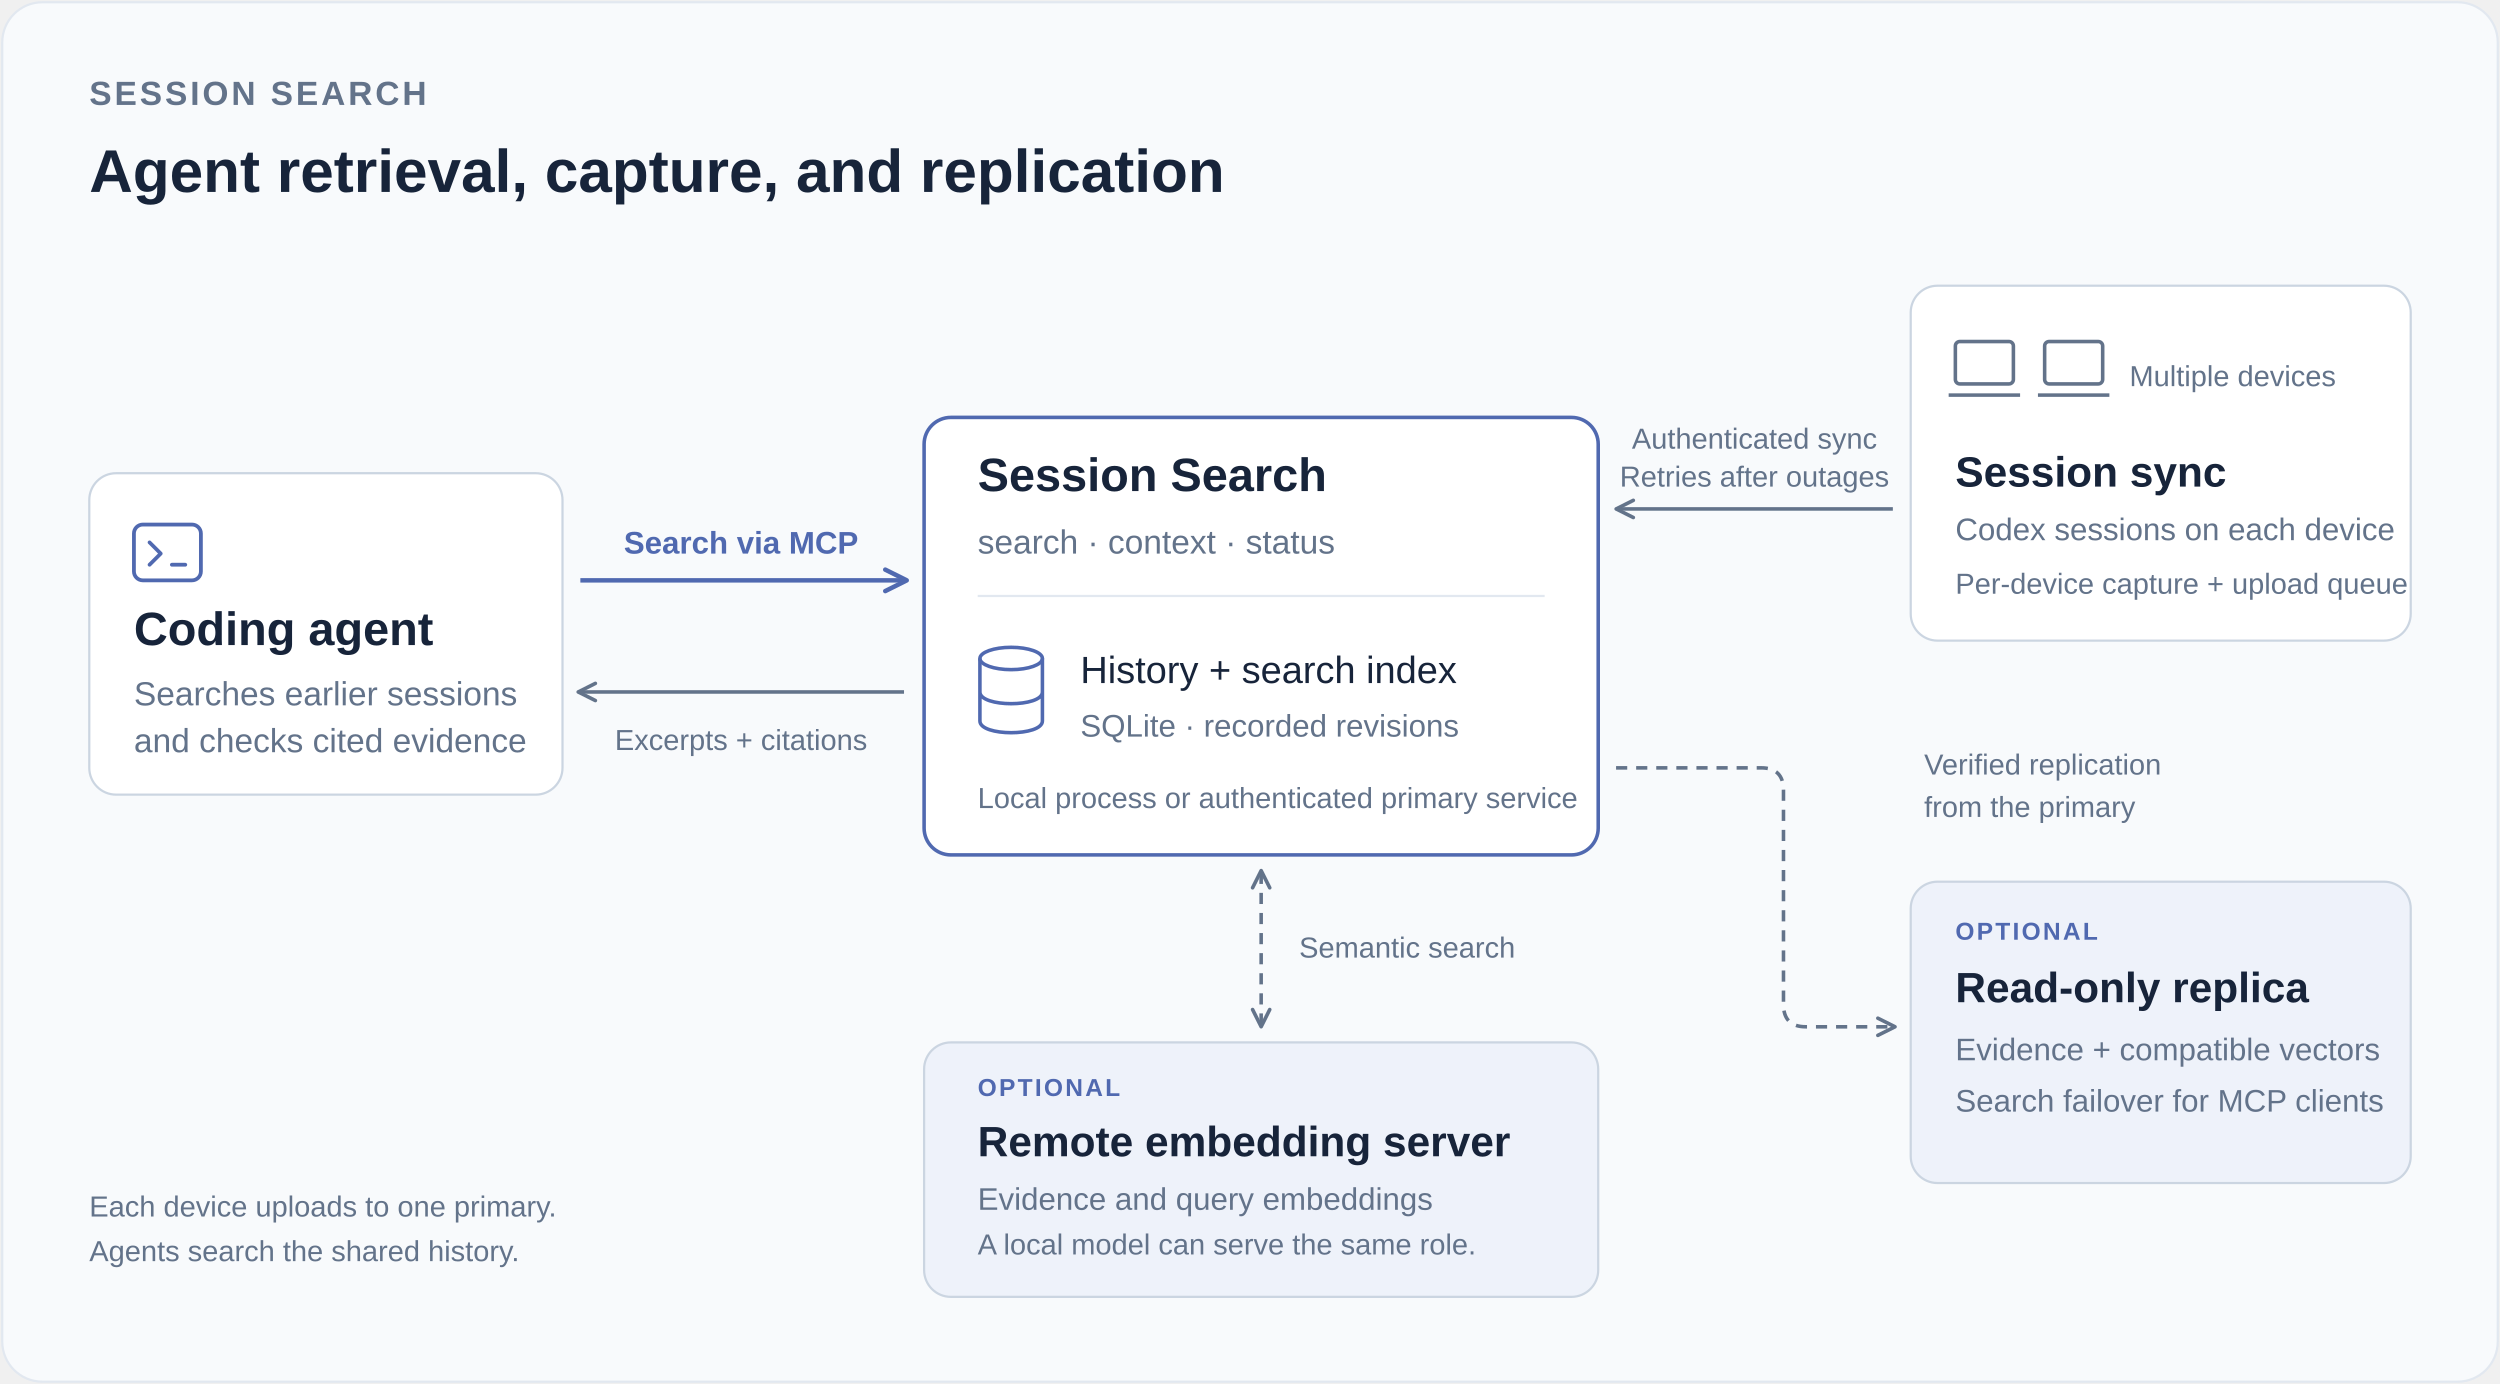
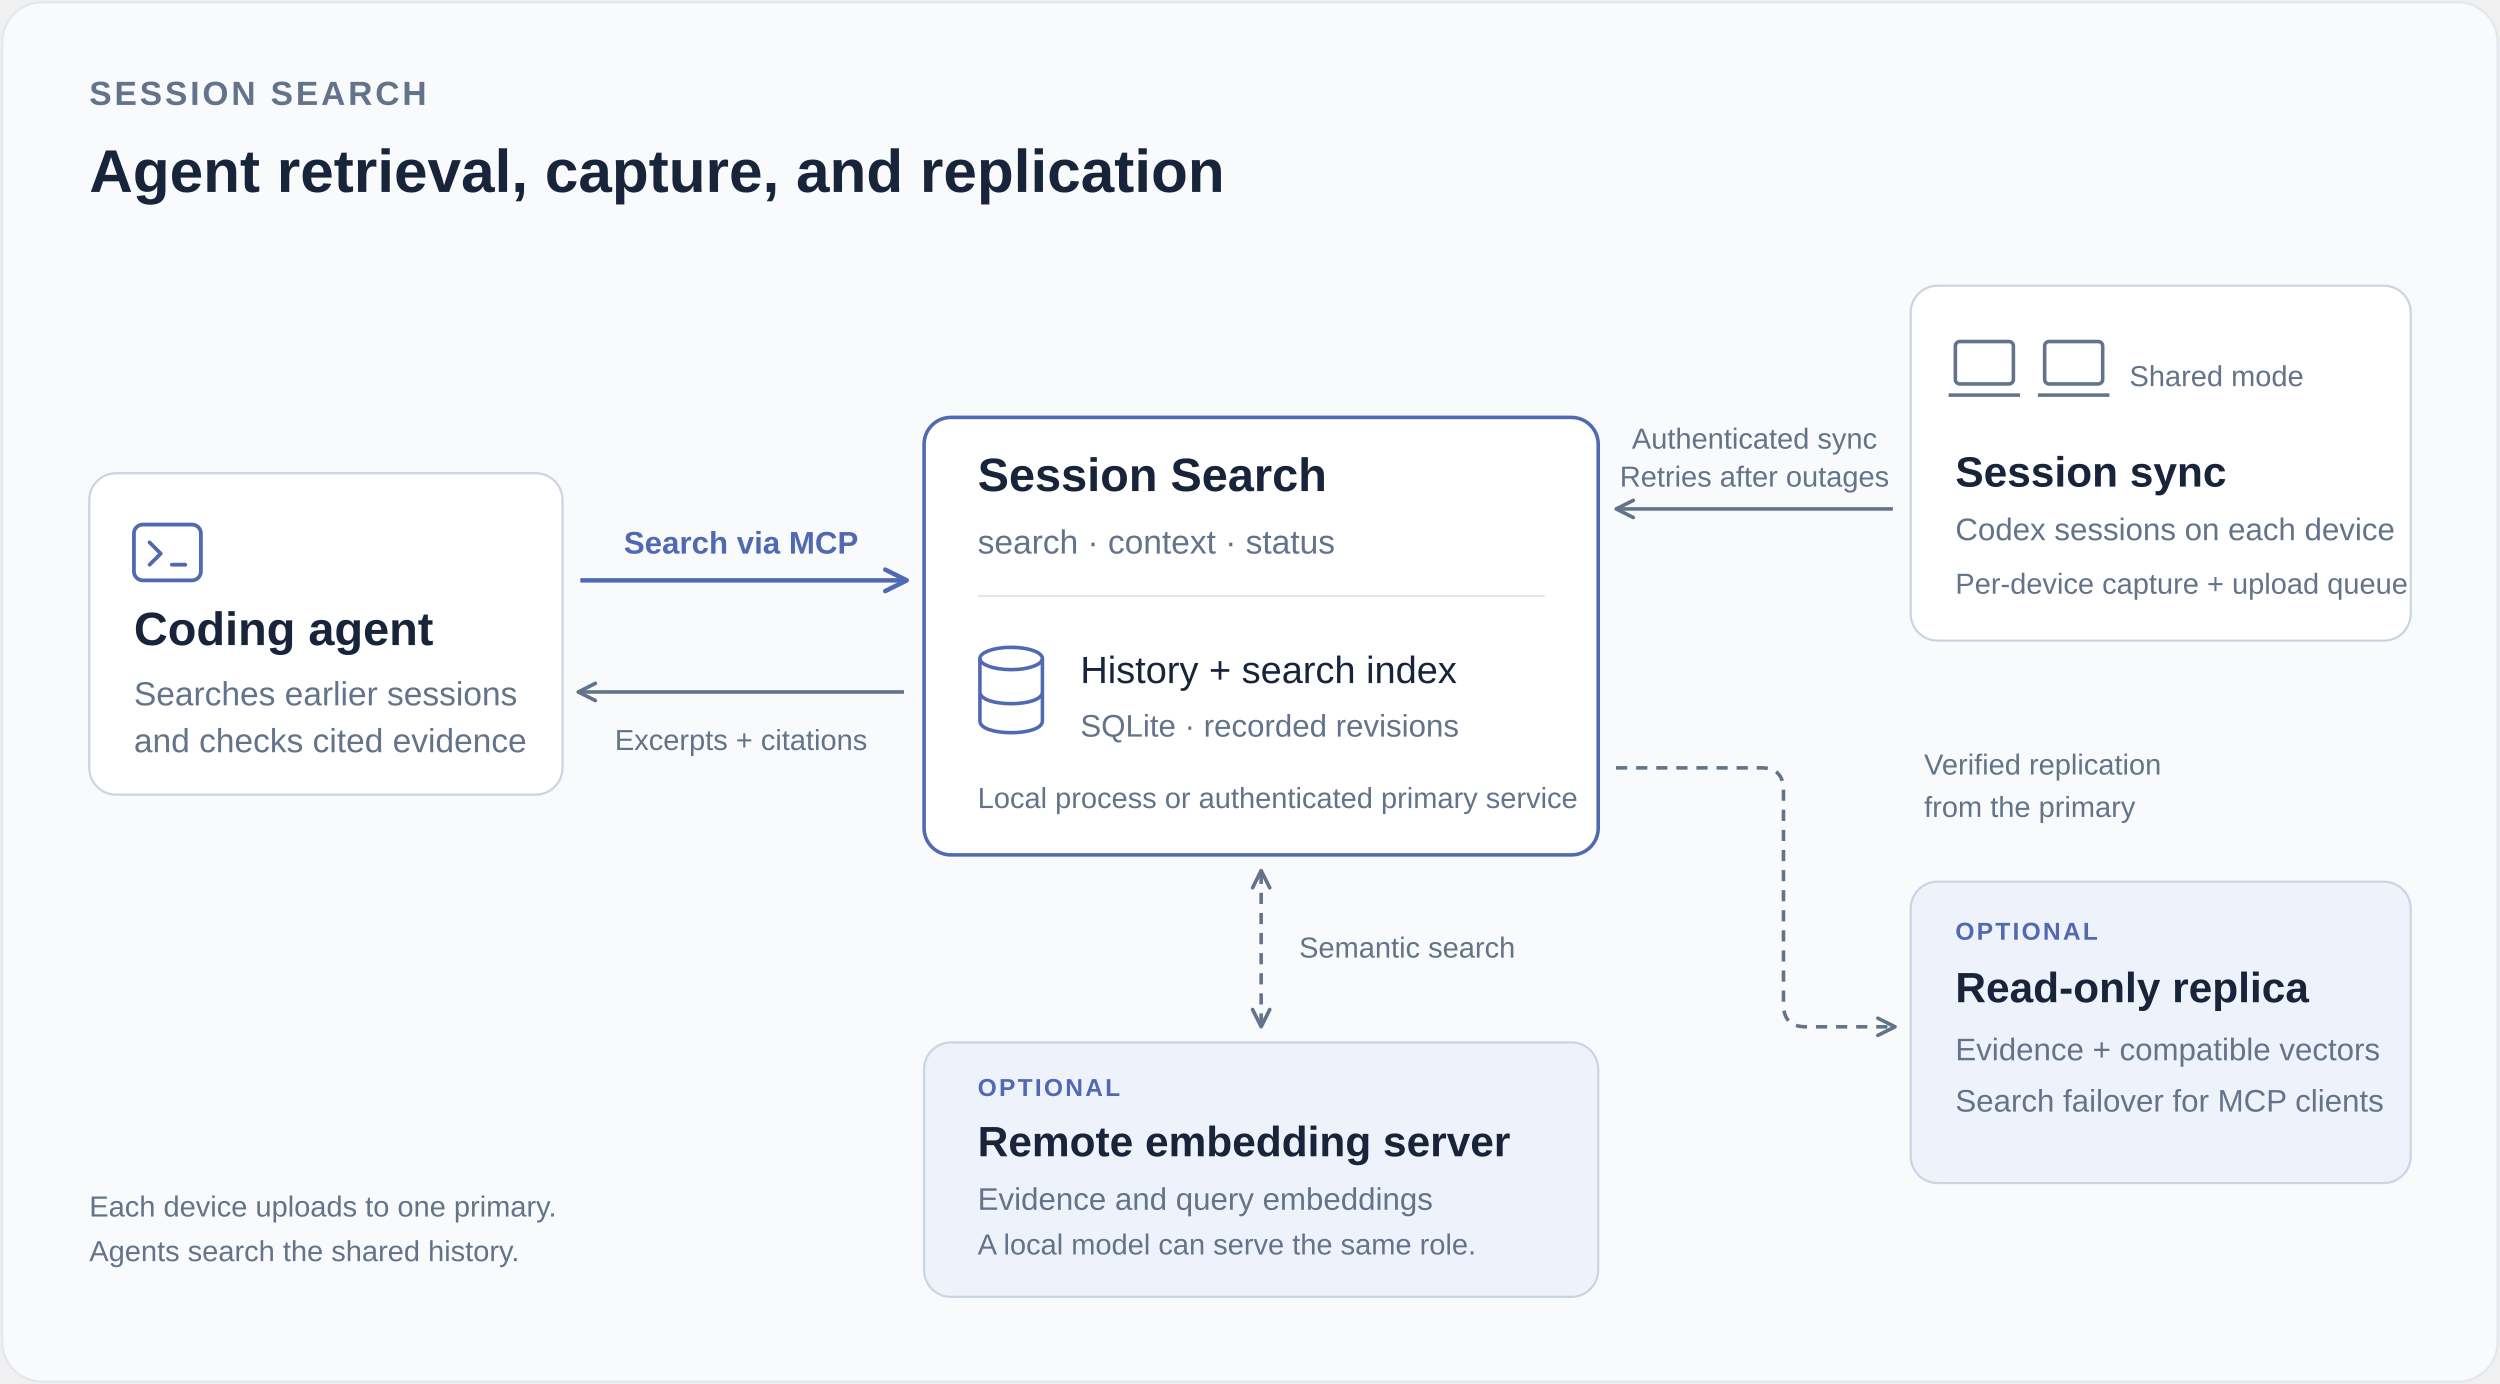
<svg xmlns="http://www.w3.org/2000/svg" width="1120" height="620" viewBox="0 0 1120 620" role="img" aria-labelledby="title desc">
  <defs>
    <marker id="arrow" viewBox="0 0 10 10" refX="8" refY="5" markerWidth="6" markerHeight="6" orient="auto-start-reverse">
      <path d="M1 1 L9 5 L1 9" fill="none" stroke="#63738a" stroke-width="1.7" stroke-linecap="round" stroke-linejoin="round" />
    </marker>
    <marker id="accent" viewBox="0 0 10 10" refX="8" refY="5" markerWidth="6" markerHeight="6" orient="auto-start-reverse">
      <path d="M1 1 L9 5 L1 9" fill="none" stroke="#5069b0" stroke-width="1.7" stroke-linecap="round" stroke-linejoin="round" />
    </marker>
  </defs>
  <rect x="1" y="1" width="1118" height="618" rx="18" fill="#f8fafc" stroke="#e2e8f0" />
  <g font-family="Arial, Helvetica, sans-serif">
    <text x="40" y="47" font-size="15" font-weight="700" letter-spacing="1.3" fill="#63738a">SESSION SEARCH</text>
    <text x="40" y="86" font-size="27" font-weight="600" fill="#17243a">Agent retrieval, capture, and replication</text>
    <rect x="40" y="212" width="212" height="144" rx="12" fill="#fff" stroke="#cbd5e1" />
    <g transform="translate(60 235)" fill="none" stroke="#5069b0" stroke-width="1.7" stroke-linecap="round" stroke-linejoin="round">
      <rect width="30" height="25" rx="4" />
      <path d="M7 8 l5 5 -5 5 M17 18 h6" />
    </g>
    <text x="60" y="289" font-size="21" font-weight="600" fill="#17243a">Coding agent</text>
    <text x="60" y="316" font-size="15" fill="#63738a">Searches earlier sessions</text>
    <text x="60" y="337" font-size="15" fill="#63738a">and checks cited evidence</text>
    <rect x="414" y="187" width="302" height="196" rx="12" fill="#fff" stroke="#5069b0" stroke-width="1.6" />
    <text x="438" y="220" font-size="21" font-weight="600" fill="#17243a">Session Search</text>
    <text x="438" y="248" font-size="15" fill="#63738a">search · context · status</text>
    <path d="M438 267 H692" stroke="#e2e8f0" />
    <g transform="translate(438 290)" fill="none" stroke="#5069b0" stroke-width="1.6">
      <ellipse cx="15" cy="5" rx="14" ry="5" />
      <path d="M1 5 v28 c0 7 28 7 28 0 V5 M1 20 c0 7 28 7 28 0" />
    </g>
    <text x="484" y="306" font-size="17" fill="#17243a">History + search index</text>
    <text x="484" y="330" font-size="14" fill="#63738a">SQLite · recorded revisions</text>
    <text x="438" y="362" font-size="13" fill="#63738a">Local process or authenticated primary service</text>
    <path d="M260 260 H405" fill="none" stroke="#5069b0" stroke-width="2" marker-end="url(#accent)" />
    <text x="332" y="248" text-anchor="middle" font-size="14" font-weight="600" fill="#5069b0">Search via MCP</text>
    <path d="M405 310 H260" fill="none" stroke="#63738a" stroke-width="1.6" marker-end="url(#arrow)" />
    <text x="332" y="336" text-anchor="middle" font-size="13" fill="#63738a">Excerpts + citations</text>
    <rect x="856" y="128" width="224" height="159" rx="12" fill="#fff" stroke="#cbd5e1" />
    <g transform="translate(876 153)" fill="none" stroke="#63738a" stroke-width="1.6" stroke-linejoin="round">
      <rect width="26" height="19" rx="2" />
      <path d="M-3 24 h32" />
      <rect x="40" width="26" height="19" rx="2" />
      <path d="M37 24 h32" />
    </g>
-     <text x="954" y="173" font-size="13" fill="#63738a">Multiple devices</text>
+     <text x="954" y="173" font-size="13" fill="#63738a">Shared mode</text>
    <text x="876" y="218" font-size="19" font-weight="600" fill="#17243a">Session sync</text>
    <text x="876" y="242" font-size="14" fill="#63738a">Codex sessions on each device</text>
    <text x="876" y="266" font-size="13" fill="#63738a">Per-device capture + upload queue</text>
    <path d="M848 228 H725" fill="none" stroke="#63738a" stroke-width="1.6" marker-end="url(#arrow)" />
    <text x="786" y="201" text-anchor="middle" font-size="13" fill="#63738a">Authenticated sync</text>
    <text x="786" y="218" text-anchor="middle" font-size="13" fill="#63738a">Retries after outages</text>
    <rect x="414" y="467" width="302" height="114" rx="12" fill="#eef2fa" stroke="#cbd5e1" />
    <text x="438" y="491" font-size="11" font-weight="700" letter-spacing="1" fill="#5069b0">OPTIONAL</text>
    <text x="438" y="518" font-size="19" font-weight="600" fill="#17243a">Remote embedding server</text>
    <text x="438" y="542" font-size="14" fill="#63738a">Evidence and query embeddings</text>
    <text x="438" y="562" font-size="13" fill="#63738a">A local model can serve the same role.</text>
    <path d="M565 391 V459" fill="none" stroke="#63738a" stroke-width="1.6" stroke-dasharray="5 4" marker-start="url(#arrow)" marker-end="url(#arrow)" />
    <text x="582" y="429" font-size="13" fill="#63738a">Semantic search</text>
    <rect x="856" y="395" width="224" height="135" rx="12" fill="#eef2fa" stroke="#cbd5e1" />
    <text x="876" y="421" font-size="11" font-weight="700" letter-spacing="1" fill="#5069b0">OPTIONAL</text>
    <text x="876" y="449" font-size="19" font-weight="600" fill="#17243a">Read-only replica</text>
    <text x="876" y="475" font-size="14" fill="#63738a">Evidence + compatible vectors</text>
    <text x="876" y="498" font-size="14" fill="#63738a">Search failover for MCP clients</text>
    <path d="M724 344 H789 Q799 344 799 354 V450 Q799 460 809 460 H848" fill="none" stroke="#63738a" stroke-width="1.6" stroke-dasharray="5 4" marker-end="url(#arrow)" />
    <text x="862" y="347" font-size="13" fill="#63738a">Verified replication</text>
    <text x="862" y="366" font-size="13" fill="#63738a">from the primary</text>
    <text x="40" y="545" font-size="13" fill="#63738a">Each device uploads to one primary.</text>
    <text x="40" y="565" font-size="13" fill="#63738a">Agents search the shared history.</text>
  </g>
</svg>
